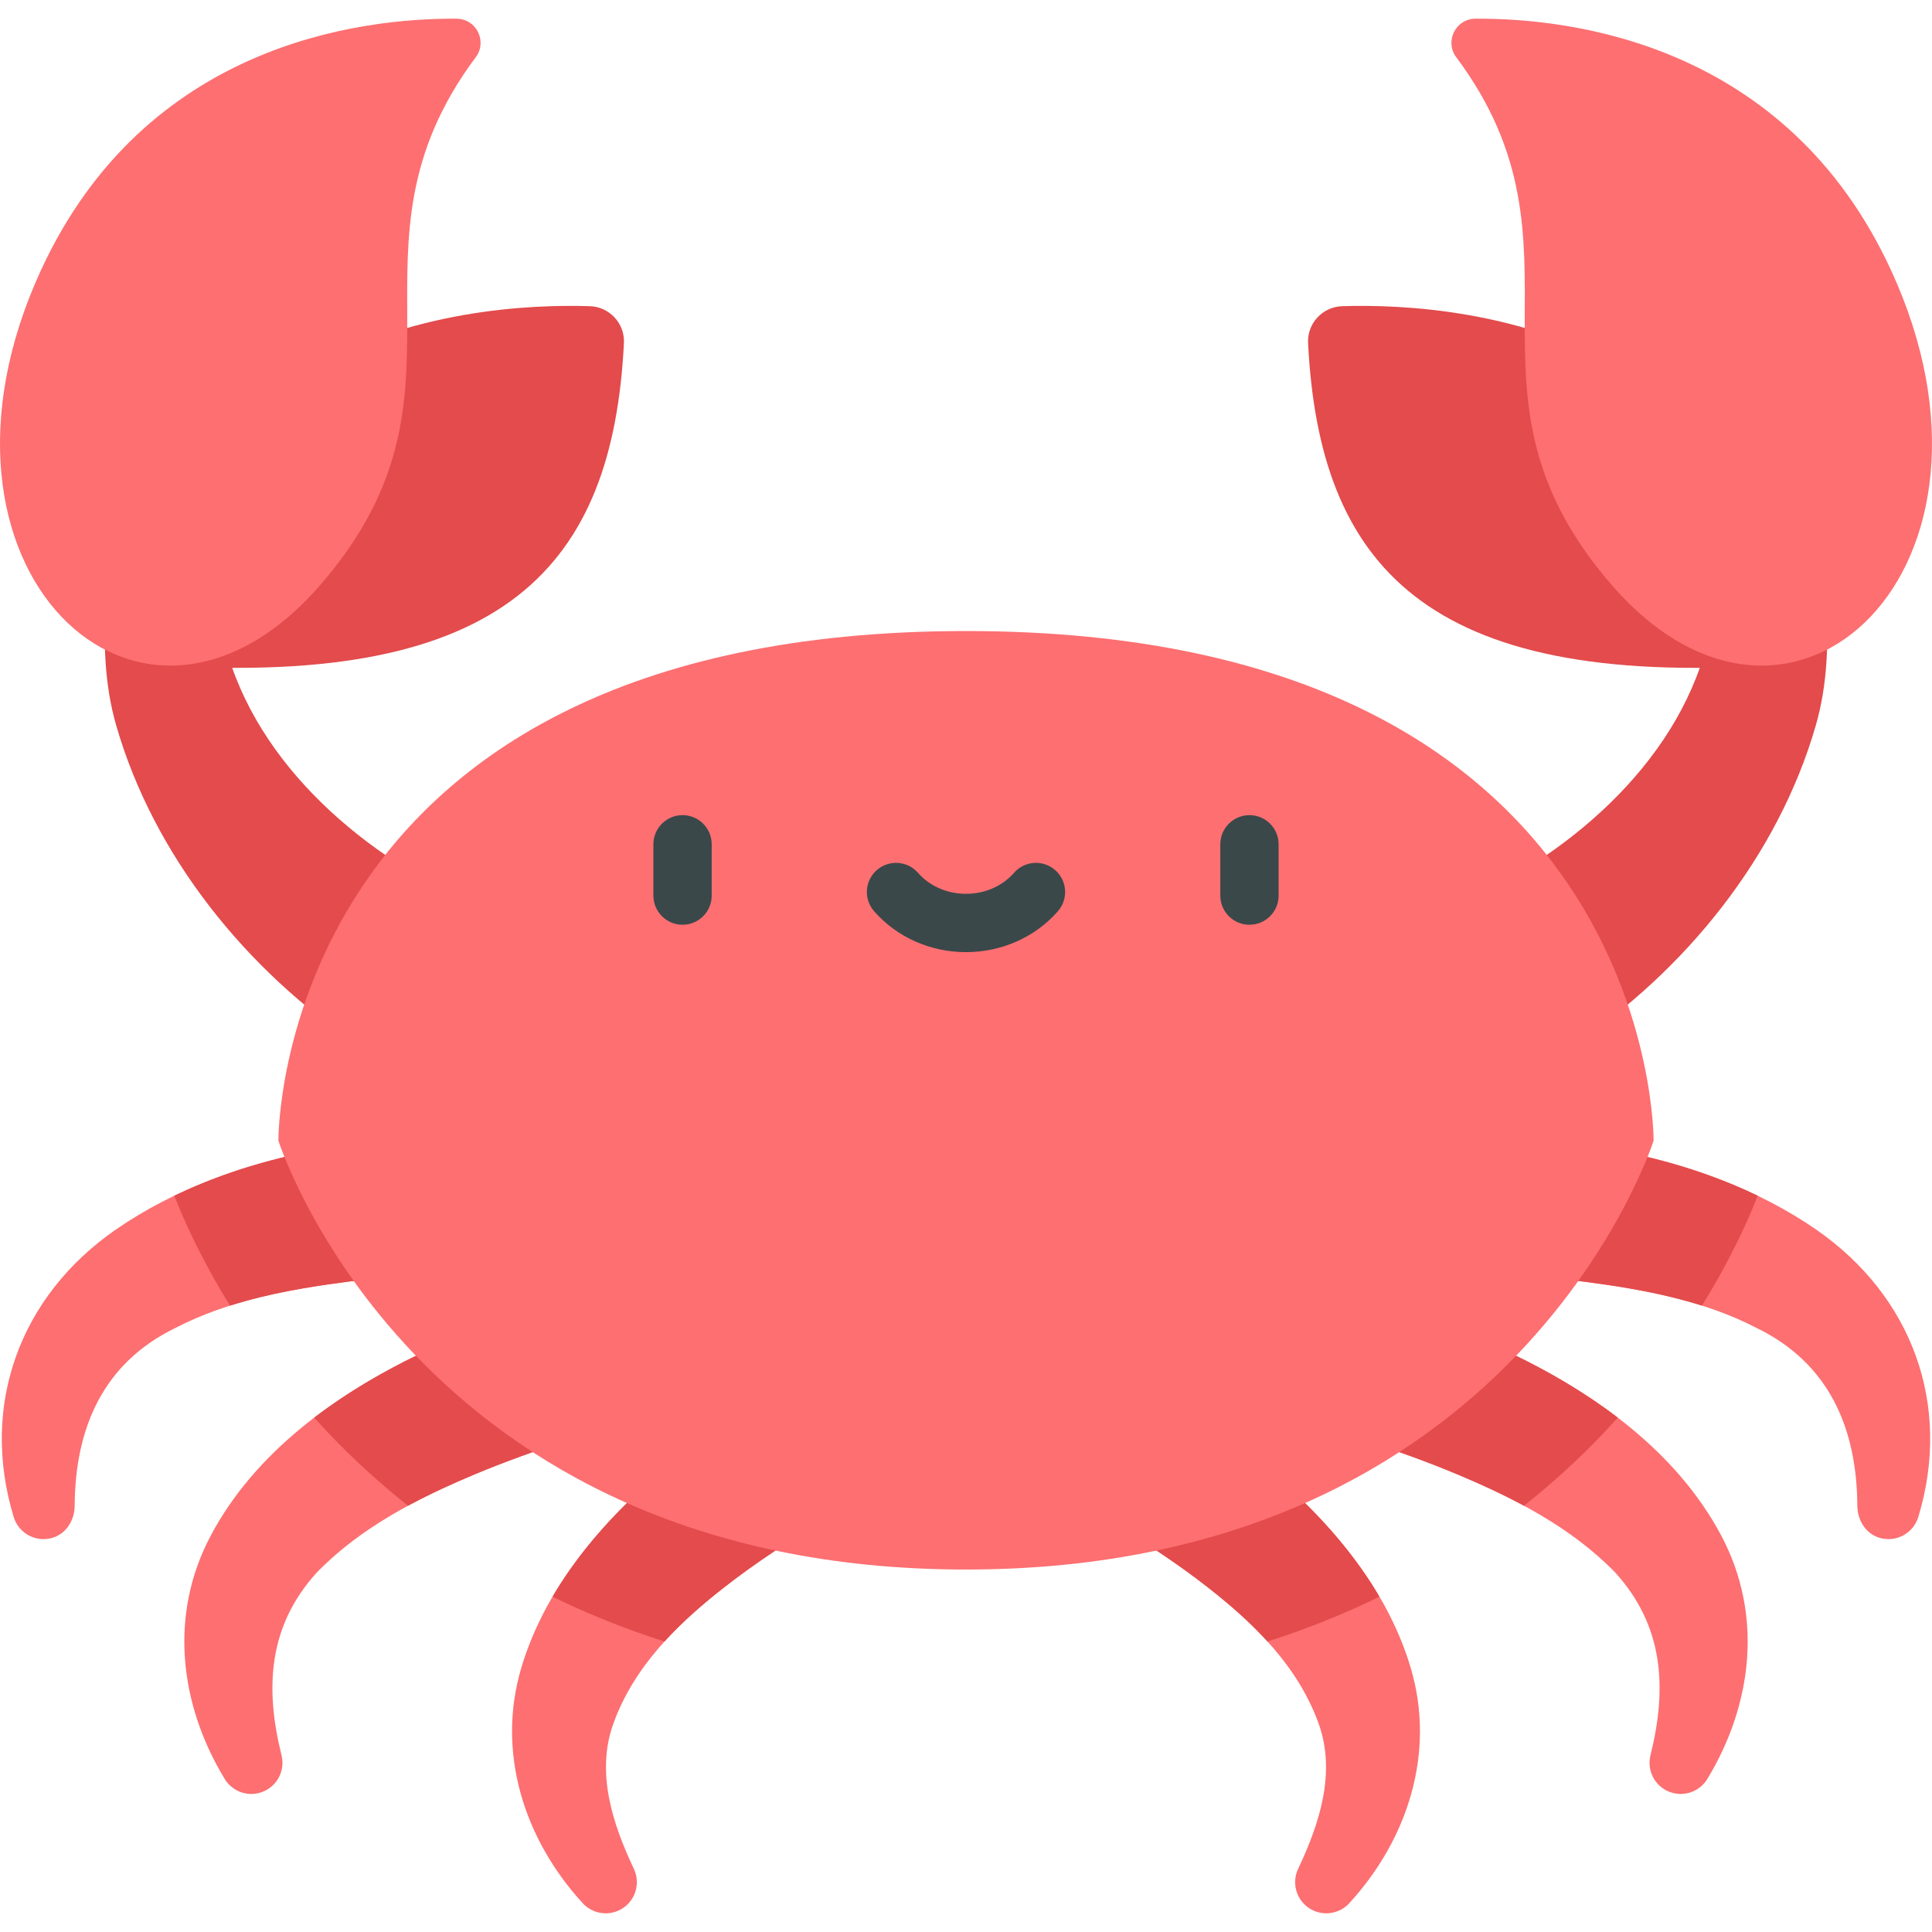
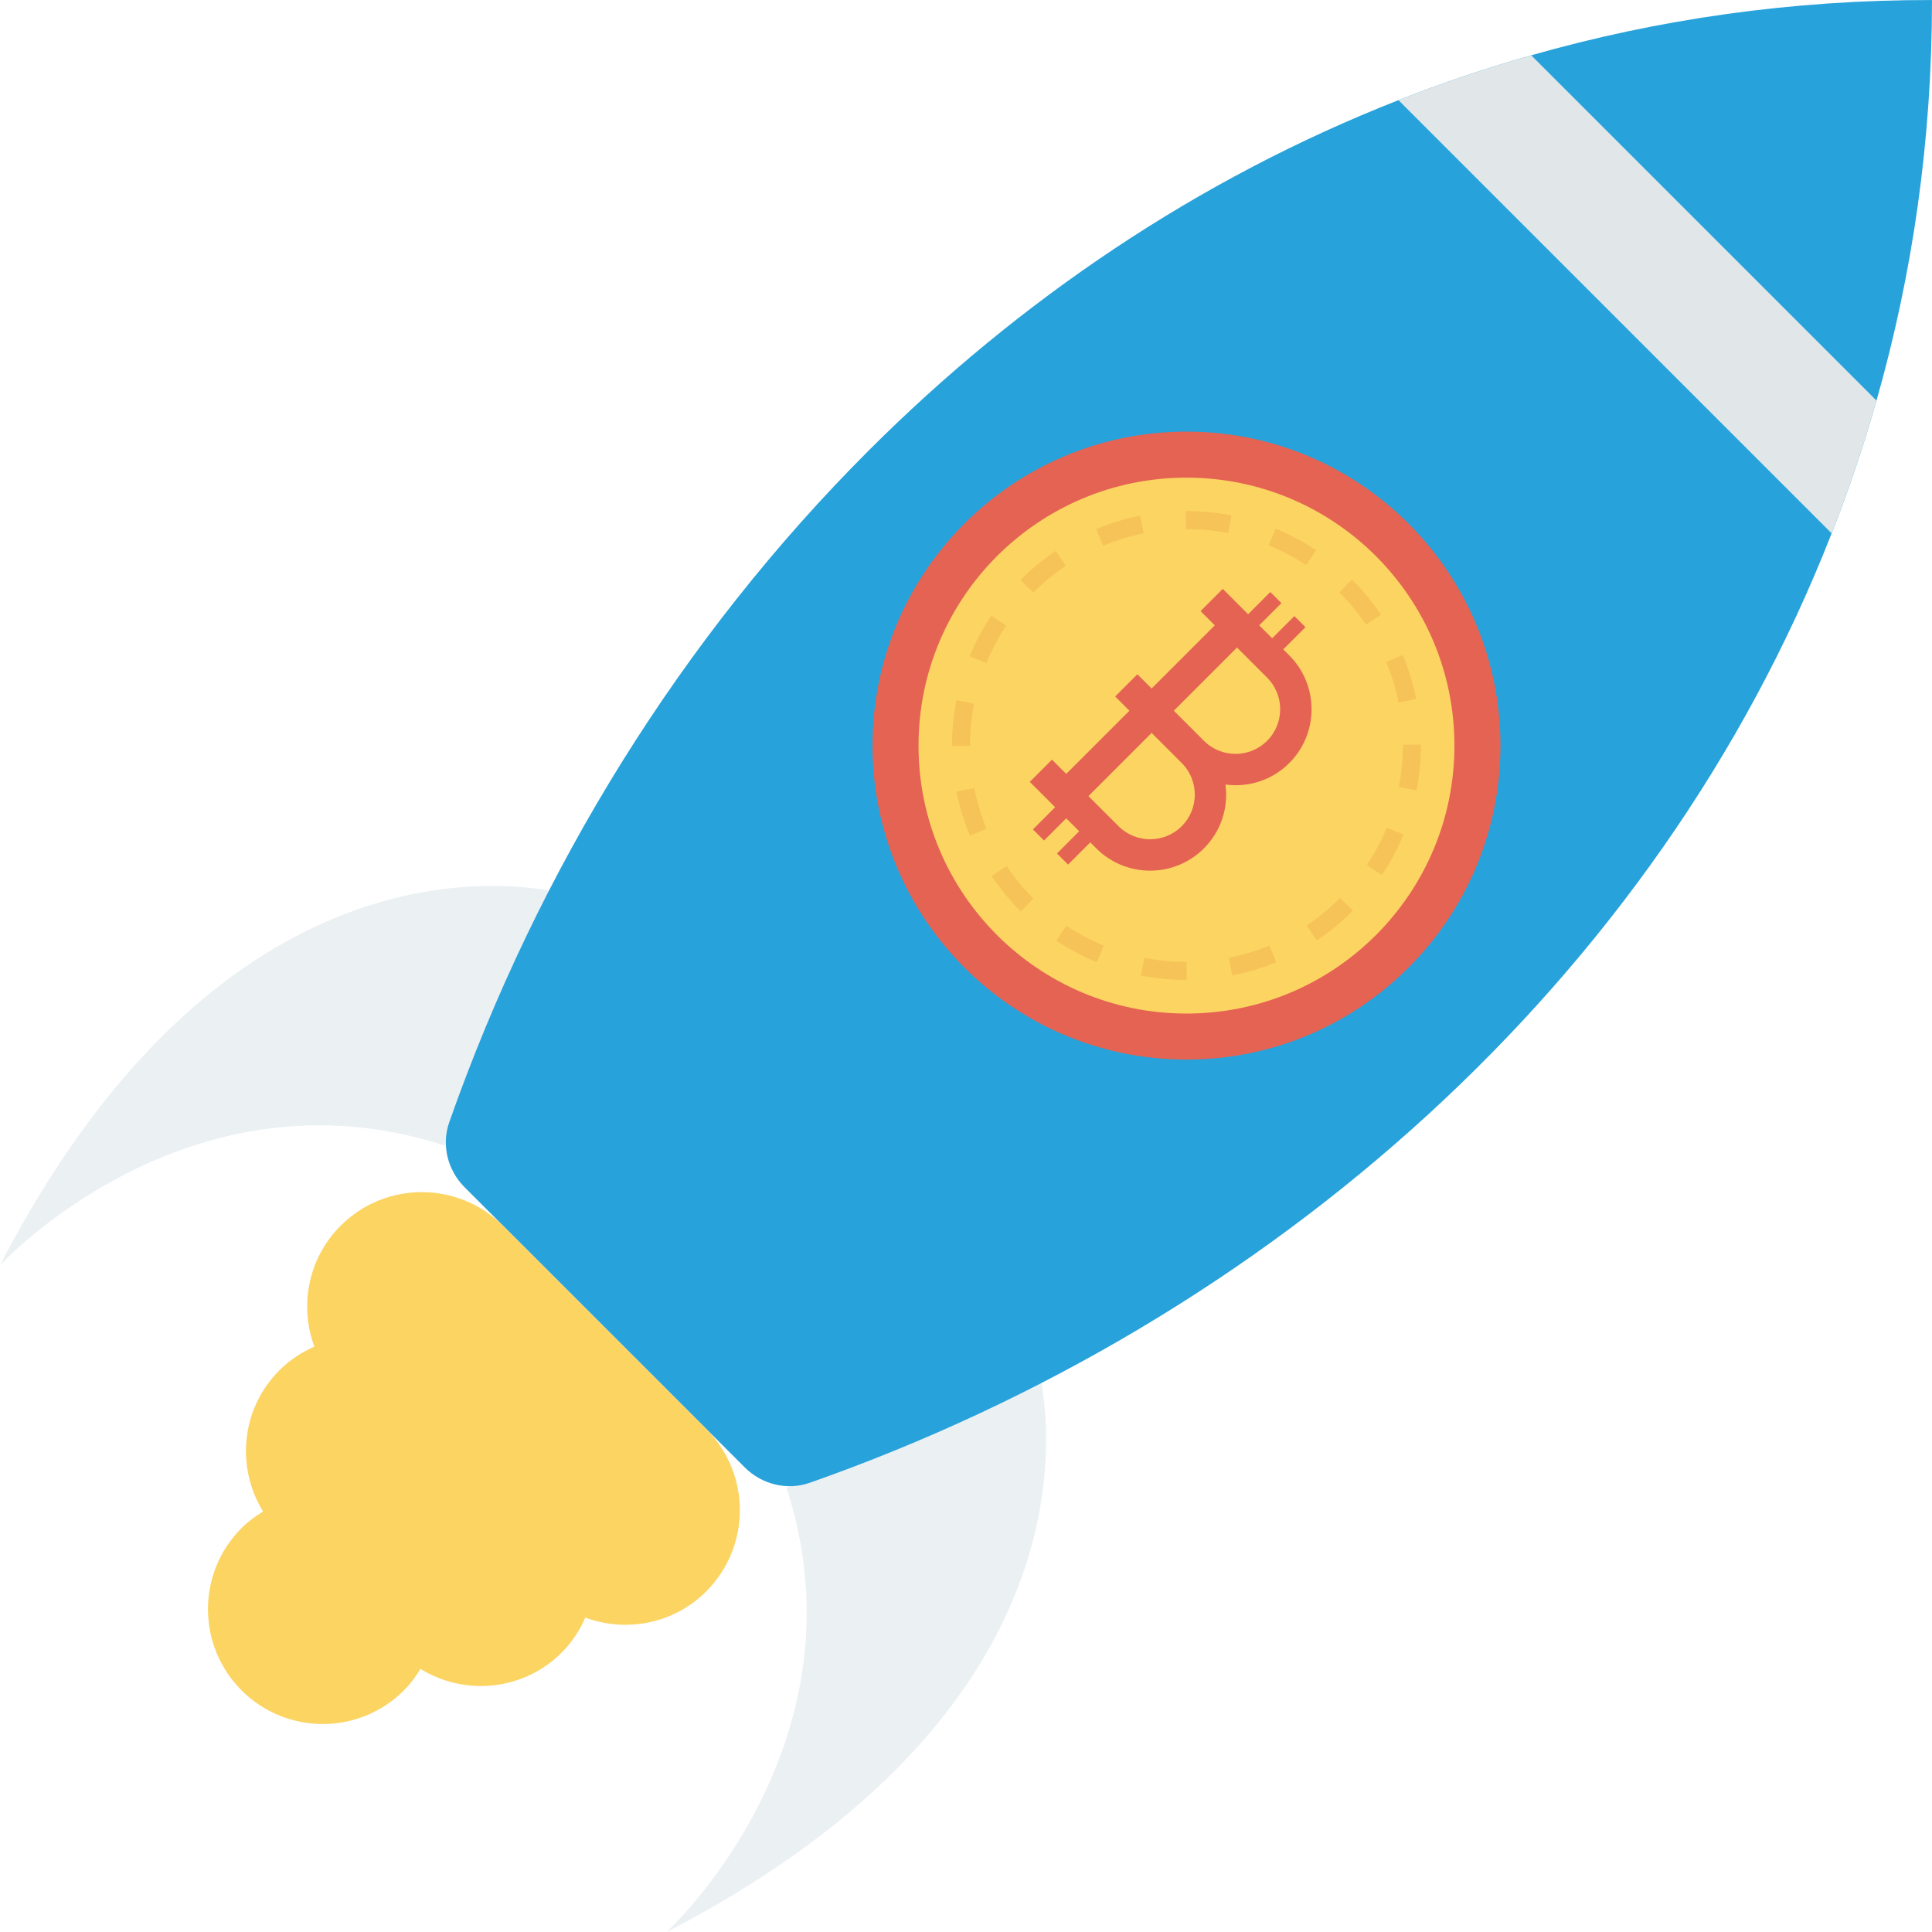
- <svg xmlns="http://www.w3.org/2000/svg" version="1.1" id="Capa_1" x="0px" y="0px" viewBox="0 0 512 512" style="enable-background:new 0 0 512 512;" xml:space="preserve">
+ <svg xmlns="http://www.w3.org/2000/svg" version="1.1" id="Capa_1" x="0px" y="0px" viewBox="0 0 468.293 468.293" style="enable-background:new 0 0 468.293 468.293;" xml:space="preserve">
  <g>
-     <path style="fill:#E34B4C;" d="M156.299,81.142c-15.611-0.498-48.105,0.866-76.074,17.614l-37.899,77.531   c91.792,5.982,120.039-26.484,123.021-85.365C165.611,85.708,161.516,81.308,156.299,81.142z" />
-     <path style="fill:#E34B4C;" d="M355.701,81.142c15.611-0.498,48.105,0.866,76.074,17.614l37.899,77.531   c-91.792,5.982-120.039-26.484-123.021-85.365C346.389,85.708,350.484,81.308,355.701,81.142z" />
-     <path style="fill:#E34B4C;" d="M95.77,277.499c-0.119-0.076-0.238-0.154-0.356-0.232c-29.927-19.86-54.582-50.282-64.603-84.963   c-3.196-11.059-3.471-22.569-2.67-33.965c0.571-8.122,7.617-14.244,15.739-13.674c7.379,0.518,13.107,6.382,13.665,13.543   c2.668,34.192,29.251,61.23,58.221,76.664c12.523,6.671,21.493,18.914,14.451,33.373   C124.034,280.937,107.391,284.908,95.77,277.499z" />
-     <path style="fill:#E34B4C;" d="M416.23,277.499c0.12-0.076,0.238-0.154,0.356-0.232c29.927-19.86,54.582-50.282,64.603-84.963   c3.196-11.059,3.471-22.569,2.67-33.965c-0.571-8.122-7.617-14.244-15.739-13.674c-7.379,0.518-13.107,6.382-13.665,13.543   c-2.668,34.192-29.251,61.23-58.221,76.664c-12.523,6.671-21.493,18.914-14.451,33.373   C387.966,280.937,404.609,284.908,416.23,277.499z" />
+     <path style="fill:#EBF0F3;" d="M251.119,329.277l-60.48,31.303c20.269,62.524-29.048,107.707-29.048,107.707   C276.767,408.675,251.119,329.277,251.119,329.277z" />
+     <path style="fill:#EBF0F3;" d="M139.011,217.169l-31.303,60.48C45.183,257.38,0,306.698,0,306.698   C59.612,191.522,139.011,217.169,139.011,217.169z" />
  </g>
-   <g>
-     <path style="fill:#FD6F71;" d="M248.722,386.669c-19.795,9.939-39.462,20.421-56.964,34.113   c-12.343,9.654-23.763,20.921-29.194,35.942c-4.711,13.029-0.213,26.636,5.417,38.541c1.949,4.122,0.188,9.043-3.934,10.992   c-3.351,1.584-7.236,0.708-9.617-1.887c-15.502-16.892-22.972-39.972-16.261-62.451c5.493-18.397,17.57-34.051,31.482-46.953   c18.896-17.523,41.965-31.298,66.152-40.141c8.913-3.258,18.779,1.325,22.039,10.238   C260.975,373.64,256.633,382.697,248.722,386.669z" />
-     <path style="fill:#FD6F71;" d="M175.049,374.475c-16.701,4.593-33.328,9.566-49.321,16.271   c-15.181,6.363-30.184,14.073-41.785,25.995c-12.839,14.145-13.793,30.564-9.335,48.422c1.104,4.424-1.586,8.905-6.01,10.009   c-3.598,0.898-7.238-0.725-9.064-3.739c-11.987-19.785-14.805-43.491-3.717-64.42c11.754-22.187,33.296-37.577,55.469-48.239   c18.083-8.696,37.482-14.983,57.326-18.053c9.379-1.45,18.157,4.976,19.607,14.355   C189.616,364.095,183.584,372.127,175.049,374.475z" />
-     <path style="fill:#FD6F71;" d="M139.587,336.75c-15.856,0.294-31.732,0.884-47.473,2.923c-15.478,2.005-31.596,4.965-45.581,12.226   c-19.209,9.293-26.626,26.562-26.746,47.138c-0.028,4.726-3.318,8.874-8.309,8.844c-3.709-0.023-6.831-2.498-7.853-5.87   c-8.969-29.616,1.604-58.481,26.997-76.114c31.102-21.496,74.251-27.042,111.106-23.444c9.445,0.922,16.354,9.326,15.432,18.771   c-0.856,8.773-8.168,15.358-16.772,15.512C140.121,336.74,139.854,336.744,139.587,336.75z" />
-     <path style="fill:#FD6F71;" d="M263.278,386.669c19.795,9.939,39.462,20.421,56.964,34.113   c12.343,9.654,23.763,20.921,29.194,35.942c4.711,13.029,0.213,26.636-5.417,38.541c-1.949,4.122-0.188,9.043,3.934,10.992   c3.351,1.584,7.236,0.708,9.617-1.887c15.502-16.892,22.972-39.972,16.261-62.451c-5.493-18.397-17.57-34.051-31.482-46.953   c-18.896-17.523-41.965-31.298-66.152-40.141c-8.913-3.258-18.779,1.325-22.039,10.238   C251.025,373.64,255.366,382.697,263.278,386.669z" />
-     <path style="fill:#FD6F71;" d="M336.951,374.475c16.701,4.593,33.328,9.566,49.321,16.271   c15.181,6.363,30.184,14.073,41.785,25.995c12.839,14.145,13.793,30.564,9.336,48.422c-1.104,4.424,1.586,8.905,6.01,10.009   c3.598,0.898,7.238-0.725,9.064-3.739c11.987-19.785,14.805-43.491,3.717-64.42c-11.754-22.187-33.296-37.577-55.469-48.239   c-18.083-8.696-37.482-14.983-57.326-18.053c-9.378-1.45-18.157,4.976-19.607,14.355   C322.384,364.095,328.415,372.127,336.951,374.475z" />
-     <path style="fill:#FD6F71;" d="M372.412,336.75c15.855,0.294,31.732,0.884,47.473,2.923c15.478,2.005,31.596,4.965,45.581,12.226   c19.209,9.293,26.626,26.562,26.746,47.138c0.028,4.726,3.318,8.874,8.309,8.844c3.709-0.023,6.831-2.498,7.853-5.87   c8.969-29.616-1.604-58.481-26.997-76.114c-31.102-21.496-74.251-27.042-111.106-23.444c-9.445,0.922-16.354,9.326-15.432,18.771   c0.856,8.773,8.168,15.358,16.772,15.512C371.879,336.74,372.146,336.744,372.412,336.75z" />
-   </g>
-   <g>
-     <path style="fill:#E34B4C;" d="M465.798,316.874c-29.007-13.997-64.498-17.452-95.528-14.423   c-9.445,0.922-16.354,9.326-15.432,18.771c0.856,8.773,8.168,15.358,16.772,15.512c0.267,0.005,0.534,0.009,0.8,0.014   c15.855,0.294,31.732,0.884,47.473,2.923c10.376,1.343,21.036,3.125,31.152,6.335C458.817,333.448,463.443,322.937,465.798,316.874   z" />
-     <path style="fill:#E34B4C;" d="M400.714,358.772c-18.083-8.696-37.482-14.983-57.326-18.053   c-9.379-1.45-18.157,4.976-19.607,14.355c-1.396,9.022,4.636,17.054,13.171,19.401c16.701,4.593,33.328,9.566,49.321,16.271   c5.959,2.497,11.886,5.209,17.594,8.294c7.79-6.184,14.569-12.469,20.381-18.523c1.547-1.612,3.031-3.222,4.479-4.831   C420.023,369.024,410.429,363.444,400.714,358.772z" />
-     <path style="fill:#E34B4C;" d="M342.351,394.968c-18.896-17.523-41.965-31.298-66.152-40.141   c-8.913-3.258-18.779,1.325-22.039,10.238c-3.136,8.575,1.205,17.632,9.117,21.604c19.795,9.939,39.462,20.421,56.964,34.113   c5.563,4.352,10.932,9.036,15.657,14.238c10.724-3.426,20.602-7.445,29.666-11.872C359.408,412.63,351.261,403.231,342.351,394.968   z" />
-     <path style="fill:#E34B4C;" d="M257.839,365.065c-3.258-8.913-13.126-13.496-22.039-10.238   c-24.187,8.842-47.256,22.618-66.152,40.141c-8.91,8.263-17.058,17.662-23.215,28.181c9.066,4.426,18.943,8.444,29.666,11.872   c4.724-5.202,10.094-9.887,15.657-14.238c17.502-13.692,37.169-24.173,56.964-34.113   C256.633,382.697,260.975,373.641,257.839,365.065z" />
-     <path style="fill:#E34B4C;" d="M168.613,340.719c-19.844,3.07-39.245,9.357-57.326,18.053c-9.716,4.672-19.31,10.252-28.013,16.914   c1.449,1.608,2.933,3.219,4.48,4.831c5.811,6.054,12.591,12.34,20.381,18.523c5.708-3.085,11.636-5.797,17.594-8.294   c15.994-6.704,32.62-11.677,49.321-16.271c8.535-2.347,14.567-10.379,13.171-19.401C186.77,345.695,177.99,339.268,168.613,340.719   z" />
-     <path style="fill:#E34B4C;" d="M141.728,302.452c-31.03-3.029-66.521,0.425-95.528,14.423c2.355,6.062,6.982,16.574,14.762,29.132   c10.115-3.21,20.776-4.991,31.152-6.335c15.74-2.039,31.616-2.629,47.473-2.923c0.267-0.005,0.534-0.01,0.8-0.014   c8.605-0.154,15.916-6.739,16.772-15.512C158.083,311.778,151.174,303.374,141.728,302.452z" />
-   </g>
-   <path style="fill:#FD6F71;" d="M256,415.942c146.241,0,182.221-113.656,182.221-113.656S439.382,167.233,256,167.233  S73.778,302.286,73.778,302.286S109.758,415.942,256,415.942z" />
-   <g>
-     <path style="fill:#3A484A;" d="M180.882,245.068c-4.267,0-7.726-3.459-7.726-7.726v-13.595c0-4.267,3.459-7.726,7.726-7.726   c4.267,0,7.726,3.459,7.726,7.726v13.595C188.609,241.608,185.149,245.068,180.882,245.068z" />
-     <path style="fill:#3A484A;" d="M331.119,245.068c-4.267,0-7.726-3.459-7.726-7.726v-13.595c0-4.267,3.459-7.726,7.726-7.726   s7.726,3.459,7.726,7.726v13.595C338.845,241.608,335.386,245.068,331.119,245.068z" />
-     <path style="fill:#3A484A;" d="M256,252.324c-9.455,0-18.333-3.953-24.358-10.845c-2.808-3.213-2.481-8.094,0.732-10.902   c3.213-2.808,8.094-2.481,10.902,0.732c3.09,3.535,7.726,5.562,12.723,5.562c4.996,0,9.633-2.027,12.724-5.562   c2.809-3.213,7.689-3.54,10.902-0.731s3.541,7.689,0.731,10.902C274.333,248.371,265.455,252.324,256,252.324z" />
-   </g>
-   <g>
-     <path style="fill:#FD6F71;" d="M120.989,4.953C95.432,4.797,38.515,11.618,10.859,71.599   c-36.31,78.748,26.157,138.26,73.828,83.652c44.955-51.497,3.214-88.947,41.394-140.094C129.22,10.954,126.235,4.985,120.989,4.953   z" />
-     <path style="fill:#FD6F71;" d="M391.011,4.953c25.557-0.156,82.473,6.665,110.129,66.647c36.31,78.748-26.157,138.26-73.828,83.652   c-44.955-51.497-3.214-88.947-41.394-140.094C382.78,10.954,385.765,4.985,391.011,4.953z" />
-   </g>
+   <path style="fill:#27A2DB;" d="M196.298,359.4c-5.489,1.937-11.624,0.431-15.769-3.713l-67.918-67.917  c-4.144-4.144-5.651-10.28-3.713-15.768c21.634-61.567,56.509-117.645,101.608-162.745c36.596-36.596,79.919-65.927,128.462-84.978  c10.494-4.144,21.204-7.75,32.183-10.871c30.73-8.772,63.182-13.455,97.141-13.401c0,33.905-4.682,66.357-13.454,97.087  c-3.121,10.978-6.728,21.688-10.871,32.183C401.613,237.502,307.862,320.166,196.298,359.4z" />
+   <ellipse style="fill:#E56353;" cx="287.587" cy="180.725" rx="76.107" ry="76.107" />
+   <ellipse style="fill:#FCD462;" cx="287.587" cy="180.725" rx="64.949" ry="64.949" />
+   <path style="fill:#F6C358;" d="M247.421,220.916c-2.653-2.653-5.017-5.526-7.061-8.572l3.628-2.436  c1.891,2.816,4.077,5.472,6.499,7.894l-2.757,2.831l-0.297,0.296C247.428,220.923,247.424,220.919,247.421,220.916z   M256.042,227.997l2.428-3.636c2.852,1.905,5.901,3.533,9.064,4.84l-1.668,4.04C262.439,231.826,259.133,230.061,256.042,227.997z   M235.093,202.531c-1.423-3.428-2.513-7.012-3.238-10.655l4.286-0.854c0.671,3.362,1.676,6.67,2.989,9.832L235.093,202.531z   M276.528,236.458l0.847-4.288c3.358,0.663,6.8,0.998,10.232,0.996l0.003,4.371C283.894,237.54,280.166,237.176,276.528,236.458z   M230.751,180.798c-0.006-3.711,0.353-7.439,1.066-11.081l4.291,0.841c-0.66,3.363-0.991,6.806-0.986,10.234L230.751,180.798z   M298.689,236.446l-0.85-4.288c3.365-0.668,6.675-1.67,9.836-2.979l1.672,4.039C305.922,234.636,302.336,235.723,298.689,236.446z   M235.024,159.052c1.413-3.434,3.176-6.742,5.236-9.83l3.636,2.425c-1.9,2.85-3.526,5.9-4.83,9.068L235.024,159.052z   M319.166,227.962l-2.433-3.631c2.836-1.9,5.507-4.098,7.94-6.53l0.162-0.162l3.091,3.091l-0.162,0.162  C325.13,223.525,322.238,225.904,319.166,227.962z M247.314,140.606l0.081-0.082c2.607-2.607,5.467-4.964,8.498-7.004l2.441,3.627  c-2.798,1.884-5.439,4.059-7.848,6.468L247.314,140.606z M331.325,209.678c1.893-2.853,3.511-5.907,4.809-9.078l4.046,1.656  c-1.406,3.437-3.16,6.748-5.215,9.841L331.325,209.678z M267.383,132.28l-1.681-4.036c3.424-1.427,7.008-2.521,10.651-3.251  l0.86,4.286C273.849,129.954,270.542,130.963,267.383,132.28z M339.073,190.75c0.651-3.36,0.976-6.803,0.964-10.235l4.371-0.015  c0.014,3.714-0.338,7.444-1.044,11.082L339.073,190.75z M287.442,128.251l-0.012-4.371c3.714-0.01,7.442,0.346,11.084,1.056  l-0.838,4.291C294.315,128.57,290.871,128.242,287.442,128.251z M338.997,170.287c-0.678-3.365-1.692-6.671-3.011-9.827l4.034-1.686  c1.429,3.421,2.527,7.003,3.262,10.648L338.997,170.287z M307.521,132.174l1.66-4.045c3.434,1.41,6.742,3.168,9.834,5.224  l-2.421,3.64C313.742,135.096,310.689,133.474,307.521,132.174z M331.109,151.417c-1.878-2.783-4.043-5.408-6.437-7.802l2.07-2.241  l0.992-0.879c2.551,2.573,4.966,5.462,6.999,8.478L331.109,151.417z" />
+   <path style="fill:#E56353;" d="M297.032,190.16c5.7,0.773,11.374-1.108,15.481-5.215c7.19-7.19,7.19-18.889,0-26.078l-1.466-1.466  l5.382-5.382l-2.691-2.691l-5.382,5.382l-3.139-3.139l5.382-5.382l-2.691-2.691l-5.382,5.382l-2.691-2.691l-3.453-3.452  l-5.382,5.382l3.452,3.452l-15.315,15.315l-3.453-3.452l-5.382,5.382l3.453,3.452l-15.315,15.315l-3.452-3.452l-5.382,5.382  l3.452,3.452l2.691,2.691l-5.382,5.382l2.691,2.691l5.382-5.382l3.139,3.139l-5.382,5.382l2.691,2.691l5.382-5.382l1.466,1.466  c7.19,7.19,18.889,7.19,26.078,0C295.924,201.534,297.805,195.86,297.032,190.16z M271.12,200.259l-7.296-7.296l15.315-15.315  l7.296,7.296c4.222,4.222,4.222,11.093,0,15.315C282.213,204.481,275.342,204.481,271.12,200.259z M291.816,179.563l-7.296-7.296  l15.315-15.315l7.296,7.296c4.222,4.222,4.222,11.093,0,15.315C302.909,183.785,296.038,183.785,291.816,179.563z" />
+   <path style="fill:#FCD462;" d="M171.181,385.732c10.867-10.867,10.866-28.485,0-39.351c-10.867-10.867-38.406-38.406-49.273-49.273  c-10.867-10.867-28.485-10.867-39.351,0c-7.928,7.928-10.002,19.432-6.362,29.303c-3.064,1.351-5.958,3.215-8.468,5.725  c-9.297,9.297-10.574,23.509-3.961,34.234c-1.843,1.127-3.613,2.414-5.208,4.009c-10.867,10.867-10.866,28.485,0,39.351  c10.867,10.867,28.485,10.867,39.351,0c1.595-1.595,2.883-3.365,4.009-5.208c10.725,6.613,24.938,5.336,34.234-3.961  c2.51-2.51,4.374-5.403,5.725-8.468C151.749,395.734,163.253,393.66,171.181,385.732z" />
+   <path style="fill:#E1E6E9;" d="M443.967,129.275L338.969,24.278c10.494-4.144,21.204-7.75,32.183-10.871l83.687,83.686  C451.717,108.071,448.111,118.781,443.967,129.275z" />
  <g>
</g>
  <g>
</g>
  <g>
</g>
  <g>
</g>
  <g>
</g>
  <g>
</g>
  <g>
</g>
  <g>
</g>
  <g>
</g>
  <g>
</g>
  <g>
</g>
  <g>
</g>
  <g>
</g>
  <g>
</g>
  <g>
</g>
</svg>
